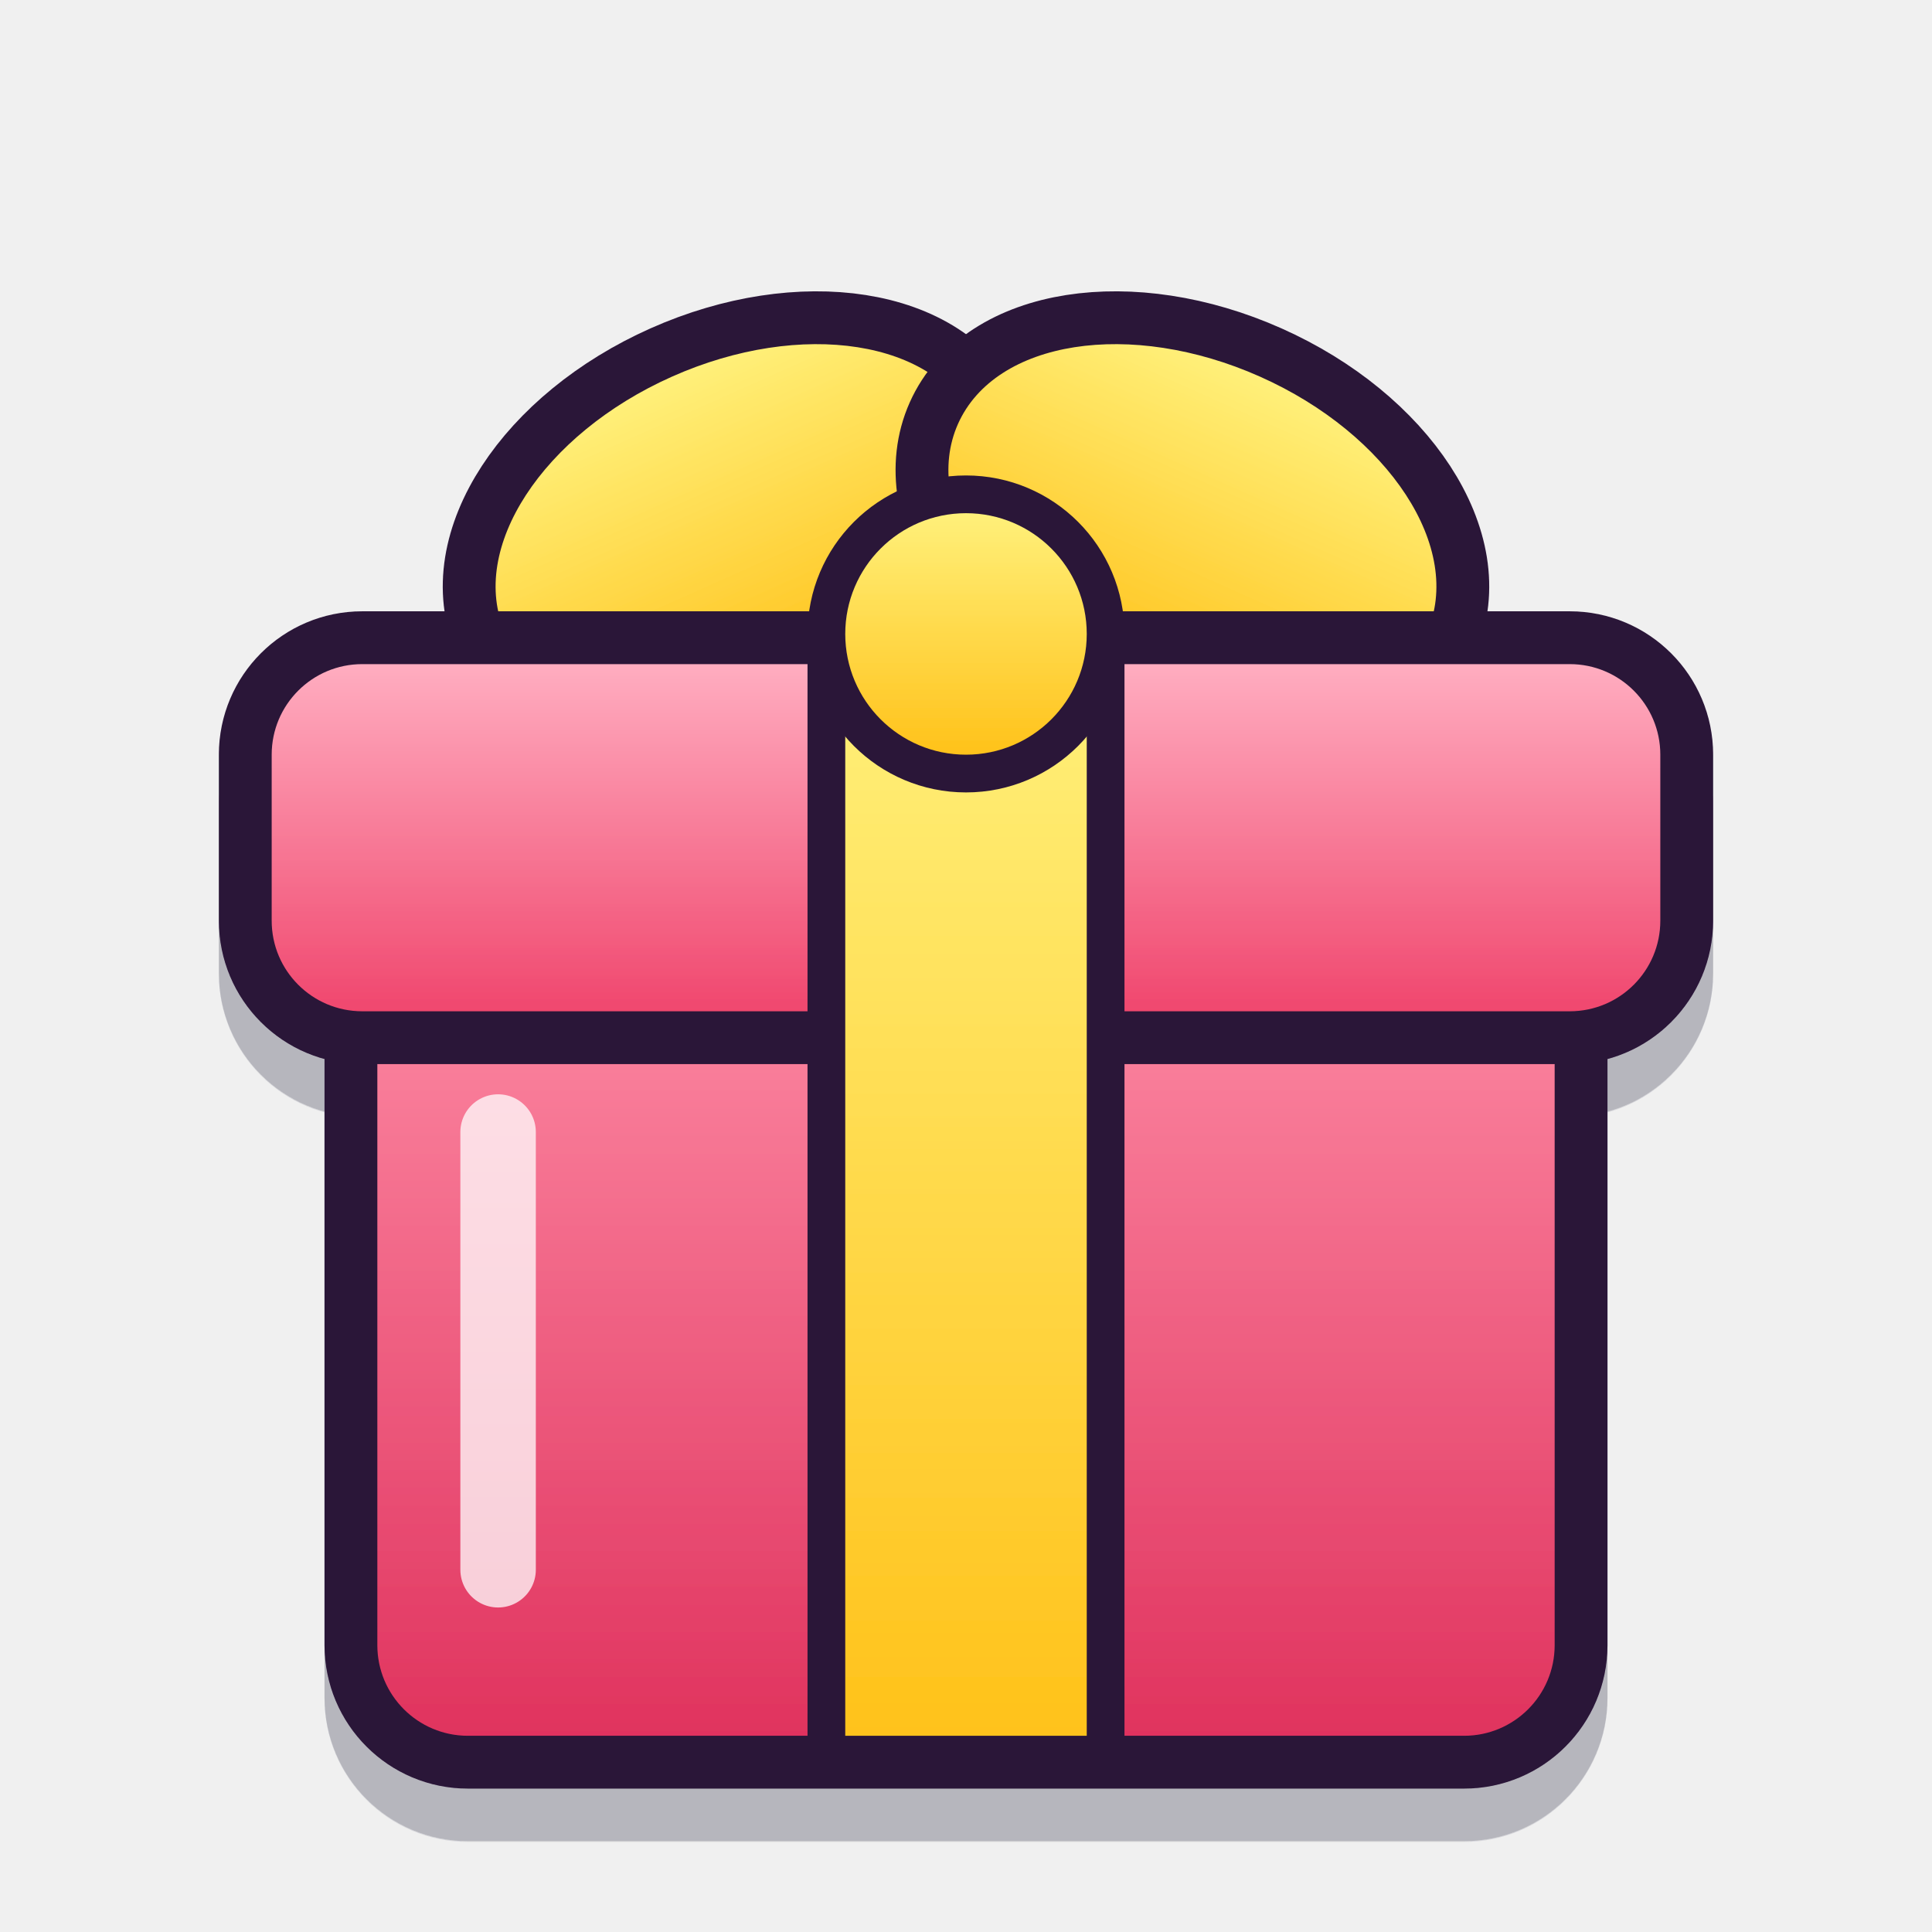
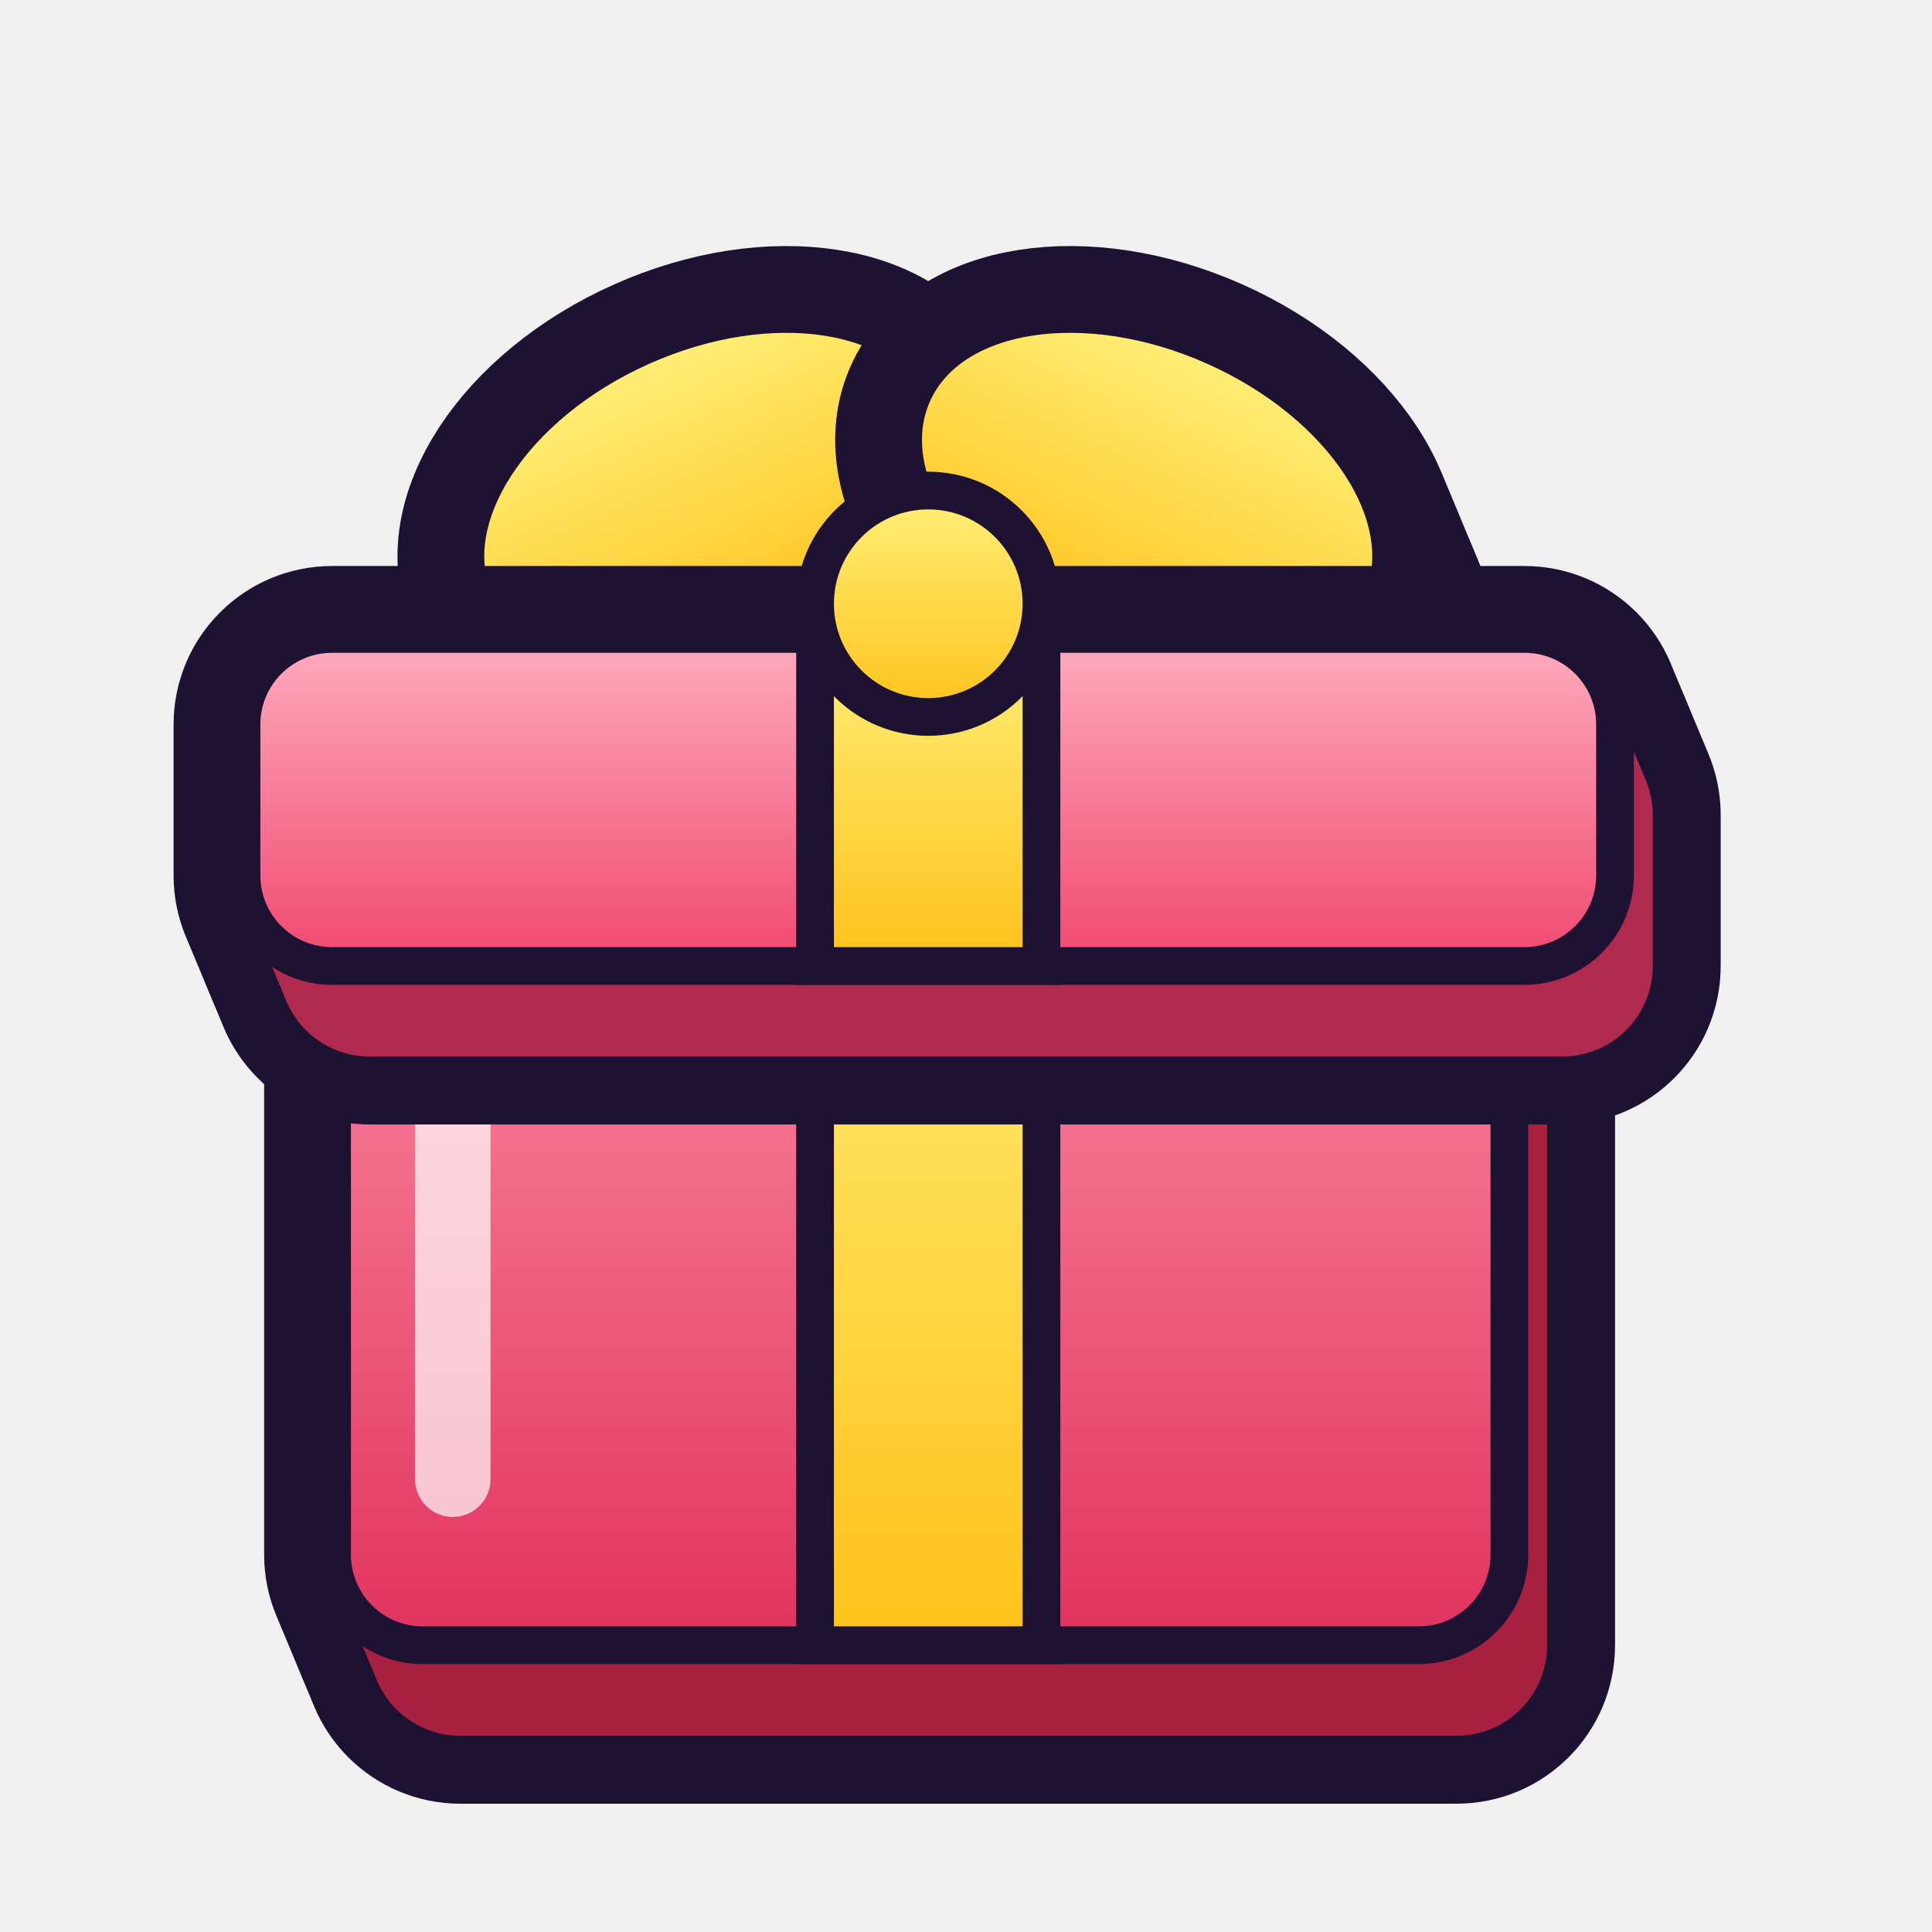
<svg xmlns="http://www.w3.org/2000/svg" viewBox="0 0 256 256" width="256" height="256">
  <defs>
-     <filter id="sh" x="-20%" y="-20%" width="140%" height="140%">
-       <feDropShadow dx="0" dy="7" stdDeviation="0" flood-color="#2A1638" flood-opacity="0.28" />
-     </filter>
+     <linearGradient id="gfb" x1="0" y1="0" x2="0" y2="1">
+       <stop offset="0" stop-color="#FF8FA8" />
+       <stop offset="1" stop-color="#E0335E" />
+     </linearGradient>
+     <linearGradient id="gfl" x1="0" y1="0" x2="0" y2="1">
+       <stop offset="0" stop-color="#FFADC0" />
+       <stop offset="1" stop-color="#F0476E" />
+     </linearGradient>
+     <linearGradient id="gfr" x1="0" y1="0" x2="0" y2="1">
+       <stop offset="0" stop-color="#FFF07A" />
+       <stop offset="1" stop-color="#FFC21A" />
+     </linearGradient>
  </defs>
-   <g filter="url(#sh)">
-     <defs>
-       <linearGradient id="gfb" x1="0" y1="0" x2="0" y2="1">
-         <stop offset="0" stop-color="#FF8FA8" />
-         <stop offset="1" stop-color="#E0335E" />
-       </linearGradient>
-       <linearGradient id="gfl" x1="0" y1="0" x2="0" y2="1">
-         <stop offset="0" stop-color="#FFADC0" />
-         <stop offset="1" stop-color="#F0476E" />
-       </linearGradient>
-       <linearGradient id="gfr" x1="0" y1="0" x2="0" y2="1">
-         <stop offset="0" stop-color="#FFF07A" />
-         <stop offset="1" stop-color="#FFC21A" />
-       </linearGradient>
-     </defs>
-     <ellipse cx="98" cy="70" rx="34" ry="22" transform="rotate(-24 98 70)" fill="url(#gfr)" stroke="#2A1638" stroke-width="14" stroke-linejoin="round" paint-order="stroke" />
-     <ellipse cx="158" cy="70" rx="34" ry="22" transform="rotate(24 158 70)" fill="url(#gfr)" stroke="#2A1638" stroke-width="14" stroke-linejoin="round" paint-order="stroke" />
-     <rect x="50" y="120" width="156" height="110" rx="12" fill="url(#gfb)" stroke="#2A1638" stroke-width="14" stroke-linejoin="round" paint-order="stroke" />
-     <rect x="36" y="88" width="184" height="46" rx="12" fill="url(#gfl)" stroke="#2A1638" stroke-width="14" stroke-linejoin="round" paint-order="stroke" />
-     <rect x="112" y="88" width="32" height="142" fill="url(#gfr)" stroke="#2A1638" stroke-width="10" stroke-linejoin="round" paint-order="stroke" />
-     <circle cx="128" cy="84" r="16" fill="url(#gfr)" stroke="#2A1638" stroke-width="10" stroke-linejoin="round" paint-order="stroke" />
-     <path d="M66 150 L66 208" fill="none" stroke="#FFFFFF" stroke-width="10" stroke-linecap="round" opacity="0.75" />
-   </g>
+   <ellipse cx="94" cy="66" rx="34" ry="22" transform="rotate(-24 94 66)" fill="#1E1233" stroke="#1E1233" stroke-width="18" stroke-linejoin="round" />
+   <g transform="translate(0.62 1.50)">
+     <ellipse cx="94" cy="66" rx="34" ry="22" transform="rotate(-24 94 66)" fill="#1E1233" stroke="#1E1233" stroke-width="18" stroke-linejoin="round" />
+   </g>
+   <g transform="translate(1.25 3.00)">
+     <ellipse cx="94" cy="66" rx="34" ry="22" transform="rotate(-24 94 66)" fill="#1E1233" stroke="#1E1233" stroke-width="18" stroke-linejoin="round" />
+   </g>
+   <g transform="translate(1.88 4.50)">
+     <ellipse cx="94" cy="66" rx="34" ry="22" transform="rotate(-24 94 66)" fill="#1E1233" stroke="#1E1233" stroke-width="18" stroke-linejoin="round" />
+   </g>
+   <g transform="translate(2.50 6.00)">
+     <ellipse cx="94" cy="66" rx="34" ry="22" transform="rotate(-24 94 66)" fill="#1E1233" stroke="#1E1233" stroke-width="18" stroke-linejoin="round" />
+   </g>
+   <g transform="translate(3.12 7.50)">
+     <ellipse cx="94" cy="66" rx="34" ry="22" transform="rotate(-24 94 66)" fill="#1E1233" stroke="#1E1233" stroke-width="18" stroke-linejoin="round" />
+   </g>
+   <g transform="translate(3.75 9.00)">
+     <ellipse cx="94" cy="66" rx="34" ry="22" transform="rotate(-24 94 66)" fill="#1E1233" stroke="#1E1233" stroke-width="18" stroke-linejoin="round" />
+   </g>
+   <g transform="translate(4.38 10.50)">
+     <ellipse cx="94" cy="66" rx="34" ry="22" transform="rotate(-24 94 66)" fill="#1E1233" stroke="#1E1233" stroke-width="18" stroke-linejoin="round" />
+   </g>
+   <g transform="translate(5.00 12.00)">
+     <ellipse cx="94" cy="66" rx="34" ry="22" transform="rotate(-24 94 66)" fill="#1E1233" stroke="#1E1233" stroke-width="18" stroke-linejoin="round" />
+   </g>
+   <g transform="translate(0.62 1.50)">
+     <ellipse cx="94" cy="66" rx="34" ry="22" transform="rotate(-24 94 66)" fill="#C98A00" />
+   </g>
+   <g transform="translate(1.25 3.00)">
+     <ellipse cx="94" cy="66" rx="34" ry="22" transform="rotate(-24 94 66)" fill="#C98A00" />
+   </g>
+   <g transform="translate(1.88 4.50)">
+     <ellipse cx="94" cy="66" rx="34" ry="22" transform="rotate(-24 94 66)" fill="#C98A00" />
+   </g>
+   <g transform="translate(2.50 6.00)">
+     <ellipse cx="94" cy="66" rx="34" ry="22" transform="rotate(-24 94 66)" fill="#C98A00" />
+   </g>
+   <g transform="translate(3.12 7.50)">
+     <ellipse cx="94" cy="66" rx="34" ry="22" transform="rotate(-24 94 66)" fill="#C98A00" />
+   </g>
+   <g transform="translate(3.75 9.00)">
+     <ellipse cx="94" cy="66" rx="34" ry="22" transform="rotate(-24 94 66)" fill="#C98A00" />
+   </g>
+   <g transform="translate(4.38 10.50)">
+     <ellipse cx="94" cy="66" rx="34" ry="22" transform="rotate(-24 94 66)" fill="#C98A00" />
+   </g>
+   <g transform="translate(5.00 12.00)">
+     <ellipse cx="94" cy="66" rx="34" ry="22" transform="rotate(-24 94 66)" fill="#C98A00" />
+   </g>
+   <ellipse cx="94" cy="66" rx="34" ry="22" transform="rotate(-24 94 66)" fill="url(#gfr)" stroke="#1E1233" stroke-width="5" stroke-linejoin="round" />
+   <ellipse cx="152" cy="66" rx="34" ry="22" transform="rotate(24 152 66)" fill="#1E1233" stroke="#1E1233" stroke-width="18" stroke-linejoin="round" />
+   <g transform="translate(0.62 1.50)">
+     <ellipse cx="152" cy="66" rx="34" ry="22" transform="rotate(24 152 66)" fill="#1E1233" stroke="#1E1233" stroke-width="18" stroke-linejoin="round" />
+   </g>
+   <g transform="translate(1.25 3.00)">
+     <ellipse cx="152" cy="66" rx="34" ry="22" transform="rotate(24 152 66)" fill="#1E1233" stroke="#1E1233" stroke-width="18" stroke-linejoin="round" />
+   </g>
+   <g transform="translate(1.88 4.50)">
+     <ellipse cx="152" cy="66" rx="34" ry="22" transform="rotate(24 152 66)" fill="#1E1233" stroke="#1E1233" stroke-width="18" stroke-linejoin="round" />
+   </g>
+   <g transform="translate(2.50 6.00)">
+     <ellipse cx="152" cy="66" rx="34" ry="22" transform="rotate(24 152 66)" fill="#1E1233" stroke="#1E1233" stroke-width="18" stroke-linejoin="round" />
+   </g>
+   <g transform="translate(3.12 7.50)">
+     <ellipse cx="152" cy="66" rx="34" ry="22" transform="rotate(24 152 66)" fill="#1E1233" stroke="#1E1233" stroke-width="18" stroke-linejoin="round" />
+   </g>
+   <g transform="translate(3.75 9.00)">
+     <ellipse cx="152" cy="66" rx="34" ry="22" transform="rotate(24 152 66)" fill="#1E1233" stroke="#1E1233" stroke-width="18" stroke-linejoin="round" />
+   </g>
+   <g transform="translate(4.38 10.50)">
+     <ellipse cx="152" cy="66" rx="34" ry="22" transform="rotate(24 152 66)" fill="#1E1233" stroke="#1E1233" stroke-width="18" stroke-linejoin="round" />
+   </g>
+   <g transform="translate(5.00 12.00)">
+     <ellipse cx="152" cy="66" rx="34" ry="22" transform="rotate(24 152 66)" fill="#1E1233" stroke="#1E1233" stroke-width="18" stroke-linejoin="round" />
+   </g>
+   <g transform="translate(0.62 1.50)">
+     <ellipse cx="152" cy="66" rx="34" ry="22" transform="rotate(24 152 66)" fill="#C98A00" />
+   </g>
+   <g transform="translate(1.25 3.00)">
+     <ellipse cx="152" cy="66" rx="34" ry="22" transform="rotate(24 152 66)" fill="#C98A00" />
+   </g>
+   <g transform="translate(1.88 4.50)">
+     <ellipse cx="152" cy="66" rx="34" ry="22" transform="rotate(24 152 66)" fill="#C98A00" />
+   </g>
+   <g transform="translate(2.50 6.00)">
+     <ellipse cx="152" cy="66" rx="34" ry="22" transform="rotate(24 152 66)" fill="#C98A00" />
+   </g>
+   <g transform="translate(3.12 7.50)">
+     <ellipse cx="152" cy="66" rx="34" ry="22" transform="rotate(24 152 66)" fill="#C98A00" />
+   </g>
+   <g transform="translate(3.75 9.00)">
+     <ellipse cx="152" cy="66" rx="34" ry="22" transform="rotate(24 152 66)" fill="#C98A00" />
+   </g>
+   <g transform="translate(4.38 10.50)">
+     <ellipse cx="152" cy="66" rx="34" ry="22" transform="rotate(24 152 66)" fill="#C98A00" />
+   </g>
+   <g transform="translate(5.00 12.00)">
+     <ellipse cx="152" cy="66" rx="34" ry="22" transform="rotate(24 152 66)" fill="#C98A00" />
+   </g>
+   <ellipse cx="152" cy="66" rx="34" ry="22" transform="rotate(24 152 66)" fill="url(#gfr)" stroke="#1E1233" stroke-width="5" stroke-linejoin="round" />
+   <rect x="44" y="114" width="156" height="104" rx="12" fill="#1E1233" stroke="#1E1233" stroke-width="18" stroke-linejoin="round" />
+   <g transform="translate(0.62 1.50)">
+     <rect x="44" y="114" width="156" height="104" rx="12" fill="#1E1233" stroke="#1E1233" stroke-width="18" stroke-linejoin="round" />
+   </g>
+   <g transform="translate(1.25 3.00)">
+     <rect x="44" y="114" width="156" height="104" rx="12" fill="#1E1233" stroke="#1E1233" stroke-width="18" stroke-linejoin="round" />
+   </g>
+   <g transform="translate(1.88 4.50)">
+     <rect x="44" y="114" width="156" height="104" rx="12" fill="#1E1233" stroke="#1E1233" stroke-width="18" stroke-linejoin="round" />
+   </g>
+   <g transform="translate(2.50 6.00)">
+     <rect x="44" y="114" width="156" height="104" rx="12" fill="#1E1233" stroke="#1E1233" stroke-width="18" stroke-linejoin="round" />
+   </g>
+   <g transform="translate(3.12 7.50)">
+     <rect x="44" y="114" width="156" height="104" rx="12" fill="#1E1233" stroke="#1E1233" stroke-width="18" stroke-linejoin="round" />
+   </g>
+   <g transform="translate(3.75 9.00)">
+     <rect x="44" y="114" width="156" height="104" rx="12" fill="#1E1233" stroke="#1E1233" stroke-width="18" stroke-linejoin="round" />
+   </g>
+   <g transform="translate(4.38 10.50)">
+     <rect x="44" y="114" width="156" height="104" rx="12" fill="#1E1233" stroke="#1E1233" stroke-width="18" stroke-linejoin="round" />
+   </g>
+   <g transform="translate(5.00 12.00)">
+     <rect x="44" y="114" width="156" height="104" rx="12" fill="#1E1233" stroke="#1E1233" stroke-width="18" stroke-linejoin="round" />
+   </g>
+   <g transform="translate(0.62 1.50)">
+     <rect x="44" y="114" width="156" height="104" rx="12" fill="#A8203F" />
+   </g>
+   <g transform="translate(1.25 3.00)">
+     <rect x="44" y="114" width="156" height="104" rx="12" fill="#A8203F" />
+   </g>
+   <g transform="translate(1.88 4.50)">
+     <rect x="44" y="114" width="156" height="104" rx="12" fill="#A8203F" />
+   </g>
+   <g transform="translate(2.50 6.00)">
+     <rect x="44" y="114" width="156" height="104" rx="12" fill="#A8203F" />
+   </g>
+   <g transform="translate(3.12 7.50)">
+     <rect x="44" y="114" width="156" height="104" rx="12" fill="#A8203F" />
+   </g>
+   <g transform="translate(3.75 9.00)">
+     <rect x="44" y="114" width="156" height="104" rx="12" fill="#A8203F" />
+   </g>
+   <g transform="translate(4.38 10.50)">
+     <rect x="44" y="114" width="156" height="104" rx="12" fill="#A8203F" />
+   </g>
+   <g transform="translate(5.00 12.00)">
+     <rect x="44" y="114" width="156" height="104" rx="12" fill="#A8203F" />
+   </g>
+   <rect x="44" y="114" width="156" height="104" rx="12" fill="url(#gfb)" stroke="#1E1233" stroke-width="5" stroke-linejoin="round" />
+   <rect x="108" y="114" width="30" height="104" fill="url(#gfr)" stroke="#1E1233" stroke-width="5" />
+   <path d="M60 140 L60 196" fill="none" stroke="#FFFFFF" stroke-width="10" stroke-linecap="round" opacity="0.7" />
+   <rect x="32" y="84" width="182" height="44" rx="12" fill="#1E1233" stroke="#1E1233" stroke-width="18" stroke-linejoin="round" />
+   <g transform="translate(0.62 1.50)">
+     <rect x="32" y="84" width="182" height="44" rx="12" fill="#1E1233" stroke="#1E1233" stroke-width="18" stroke-linejoin="round" />
+   </g>
+   <g transform="translate(1.25 3.00)">
+     <rect x="32" y="84" width="182" height="44" rx="12" fill="#1E1233" stroke="#1E1233" stroke-width="18" stroke-linejoin="round" />
+   </g>
+   <g transform="translate(1.88 4.50)">
+     <rect x="32" y="84" width="182" height="44" rx="12" fill="#1E1233" stroke="#1E1233" stroke-width="18" stroke-linejoin="round" />
+   </g>
+   <g transform="translate(2.50 6.00)">
+     <rect x="32" y="84" width="182" height="44" rx="12" fill="#1E1233" stroke="#1E1233" stroke-width="18" stroke-linejoin="round" />
+   </g>
+   <g transform="translate(3.12 7.50)">
+     <rect x="32" y="84" width="182" height="44" rx="12" fill="#1E1233" stroke="#1E1233" stroke-width="18" stroke-linejoin="round" />
+   </g>
+   <g transform="translate(3.75 9.00)">
+     <rect x="32" y="84" width="182" height="44" rx="12" fill="#1E1233" stroke="#1E1233" stroke-width="18" stroke-linejoin="round" />
+   </g>
+   <g transform="translate(4.38 10.50)">
+     <rect x="32" y="84" width="182" height="44" rx="12" fill="#1E1233" stroke="#1E1233" stroke-width="18" stroke-linejoin="round" />
+   </g>
+   <g transform="translate(5.00 12.00)">
+     <rect x="32" y="84" width="182" height="44" rx="12" fill="#1E1233" stroke="#1E1233" stroke-width="18" stroke-linejoin="round" />
+   </g>
+   <g transform="translate(0.62 1.50)">
+     <rect x="32" y="84" width="182" height="44" rx="12" fill="#B02A50" />
+   </g>
+   <g transform="translate(1.25 3.00)">
+     <rect x="32" y="84" width="182" height="44" rx="12" fill="#B02A50" />
+   </g>
+   <g transform="translate(1.88 4.50)">
+     <rect x="32" y="84" width="182" height="44" rx="12" fill="#B02A50" />
+   </g>
+   <g transform="translate(2.50 6.00)">
+     <rect x="32" y="84" width="182" height="44" rx="12" fill="#B02A50" />
+   </g>
+   <g transform="translate(3.12 7.50)">
+     <rect x="32" y="84" width="182" height="44" rx="12" fill="#B02A50" />
+   </g>
+   <g transform="translate(3.75 9.00)">
+     <rect x="32" y="84" width="182" height="44" rx="12" fill="#B02A50" />
+   </g>
+   <g transform="translate(4.38 10.50)">
+     <rect x="32" y="84" width="182" height="44" rx="12" fill="#B02A50" />
+   </g>
+   <g transform="translate(5.00 12.00)">
+     <rect x="32" y="84" width="182" height="44" rx="12" fill="#B02A50" />
+   </g>
+   <rect x="32" y="84" width="182" height="44" rx="12" fill="url(#gfl)" stroke="#1E1233" stroke-width="5" stroke-linejoin="round" />
+   <rect x="108" y="84" width="30" height="44" fill="url(#gfr)" stroke="#1E1233" stroke-width="5" />
+   <circle cx="123" cy="80" r="15" fill="url(#gfr)" stroke="#1E1233" stroke-width="5" />
</svg>
